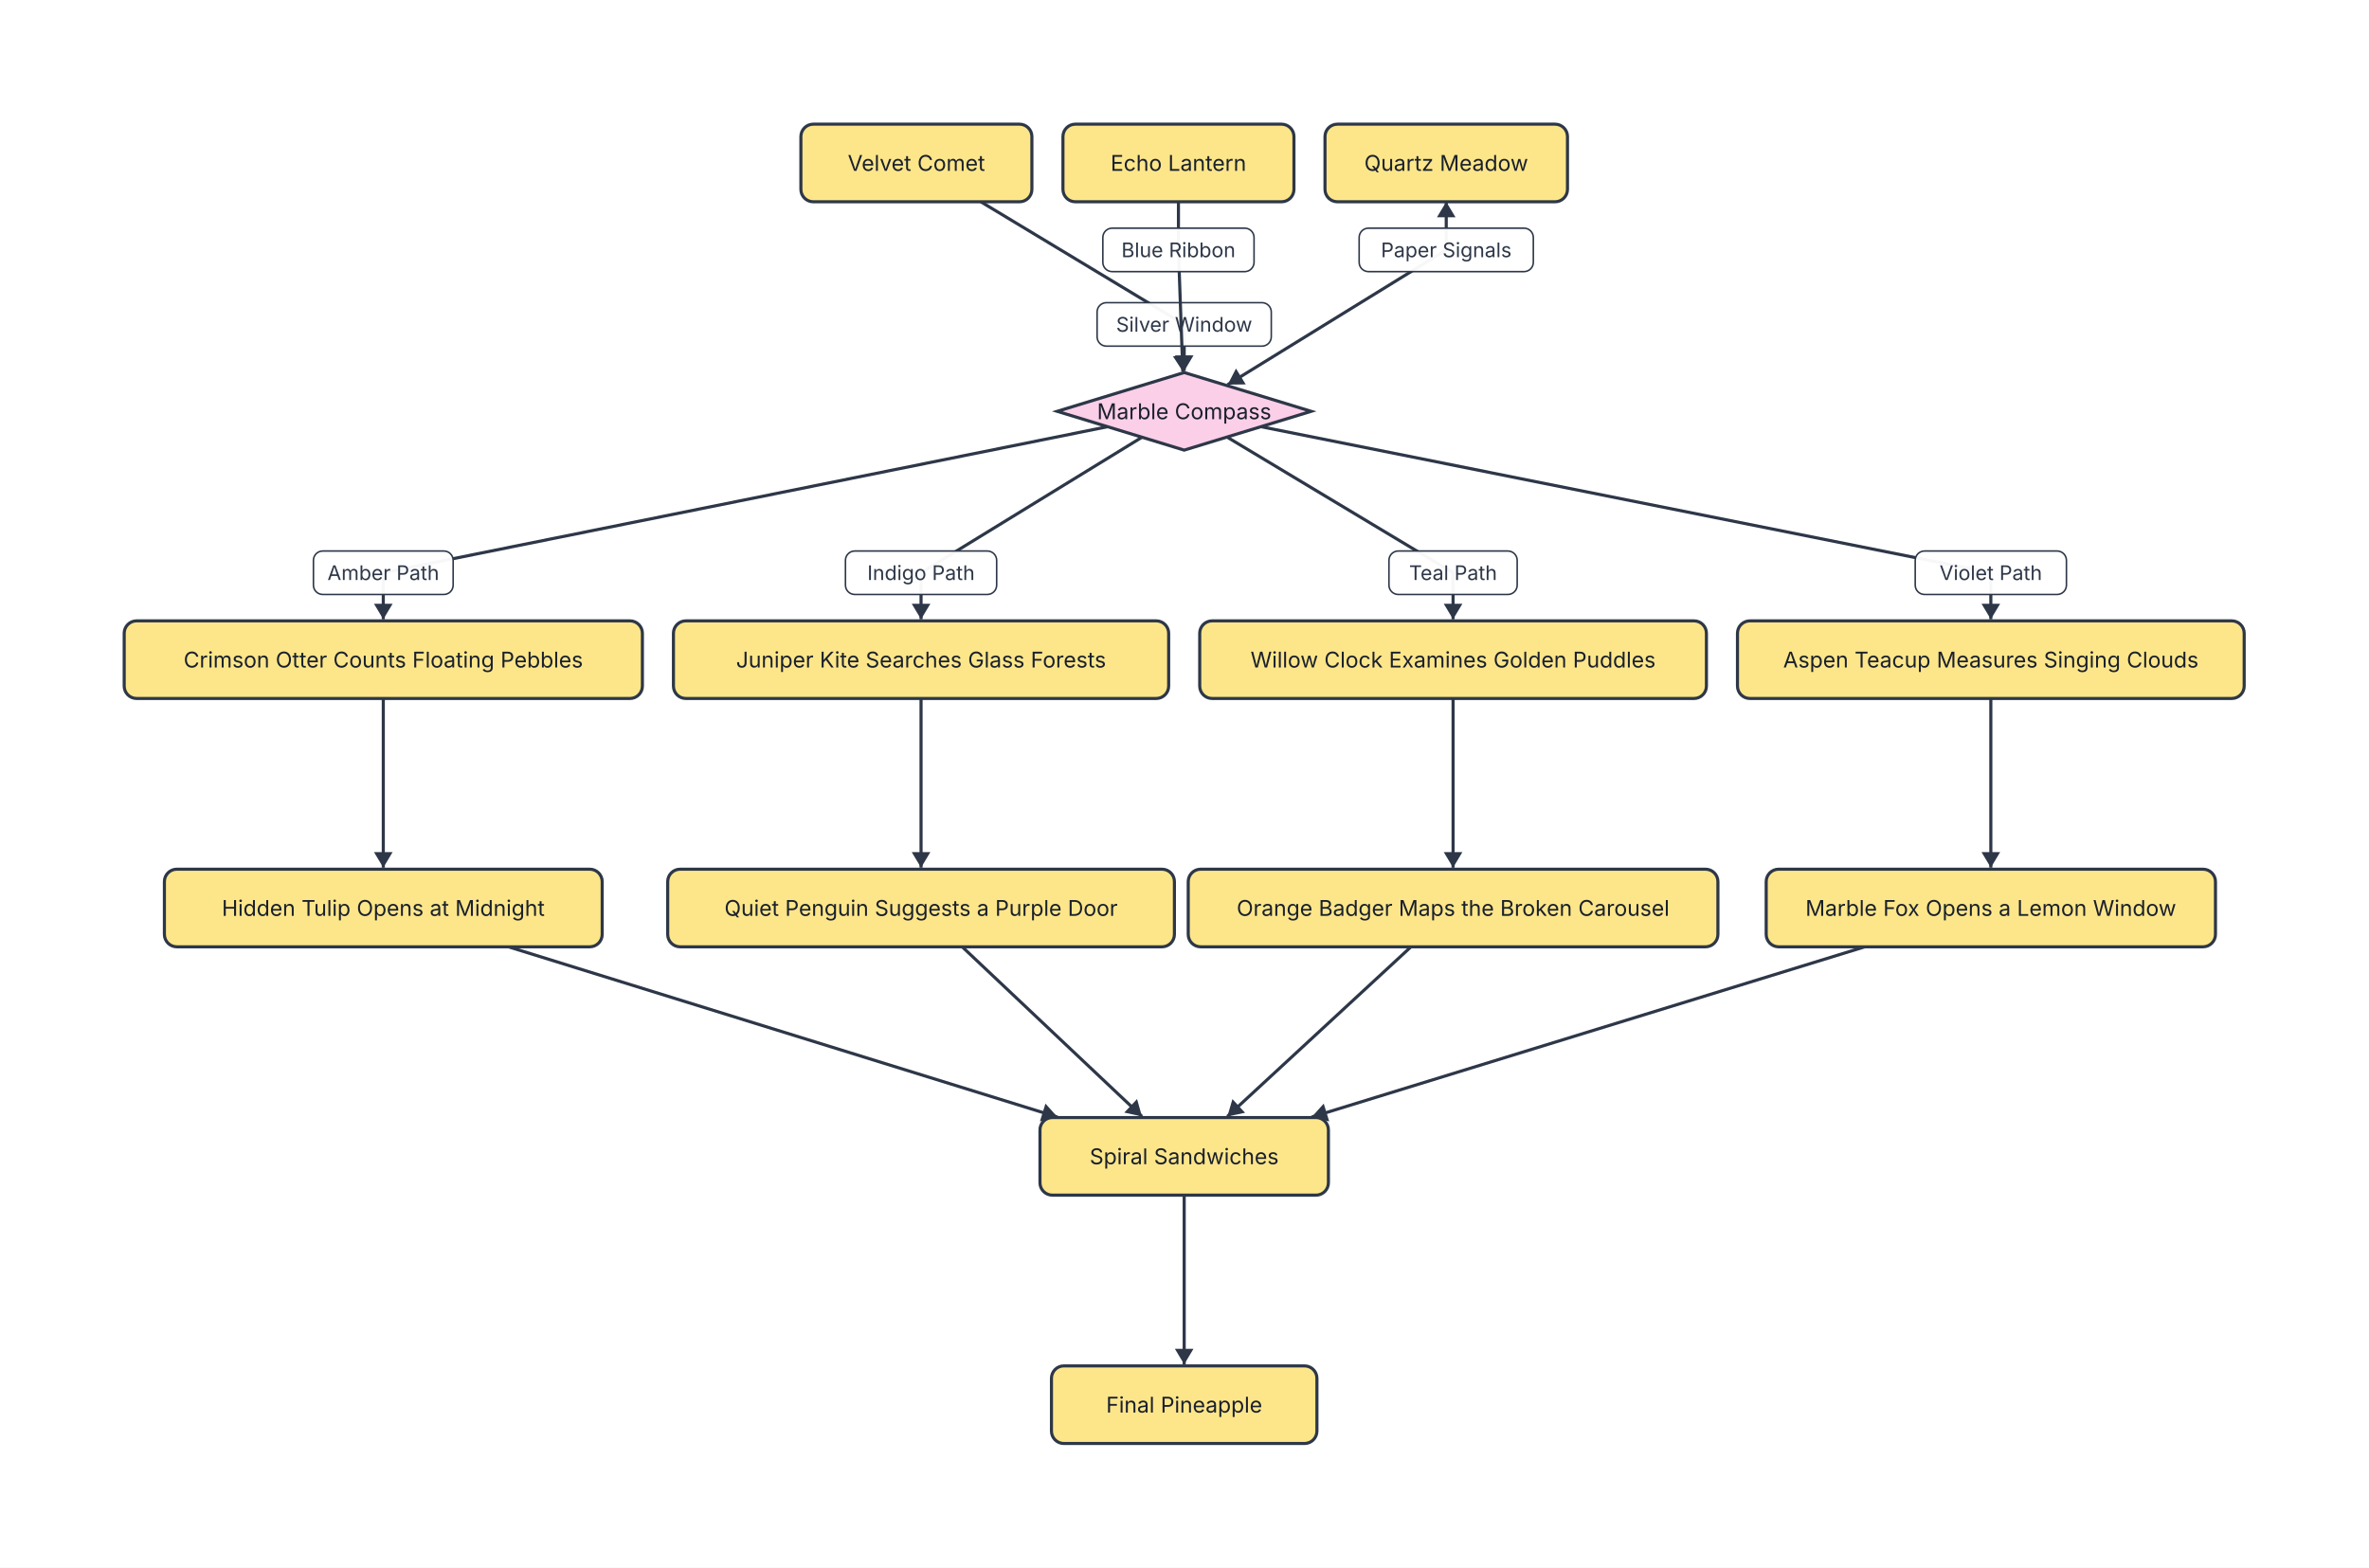
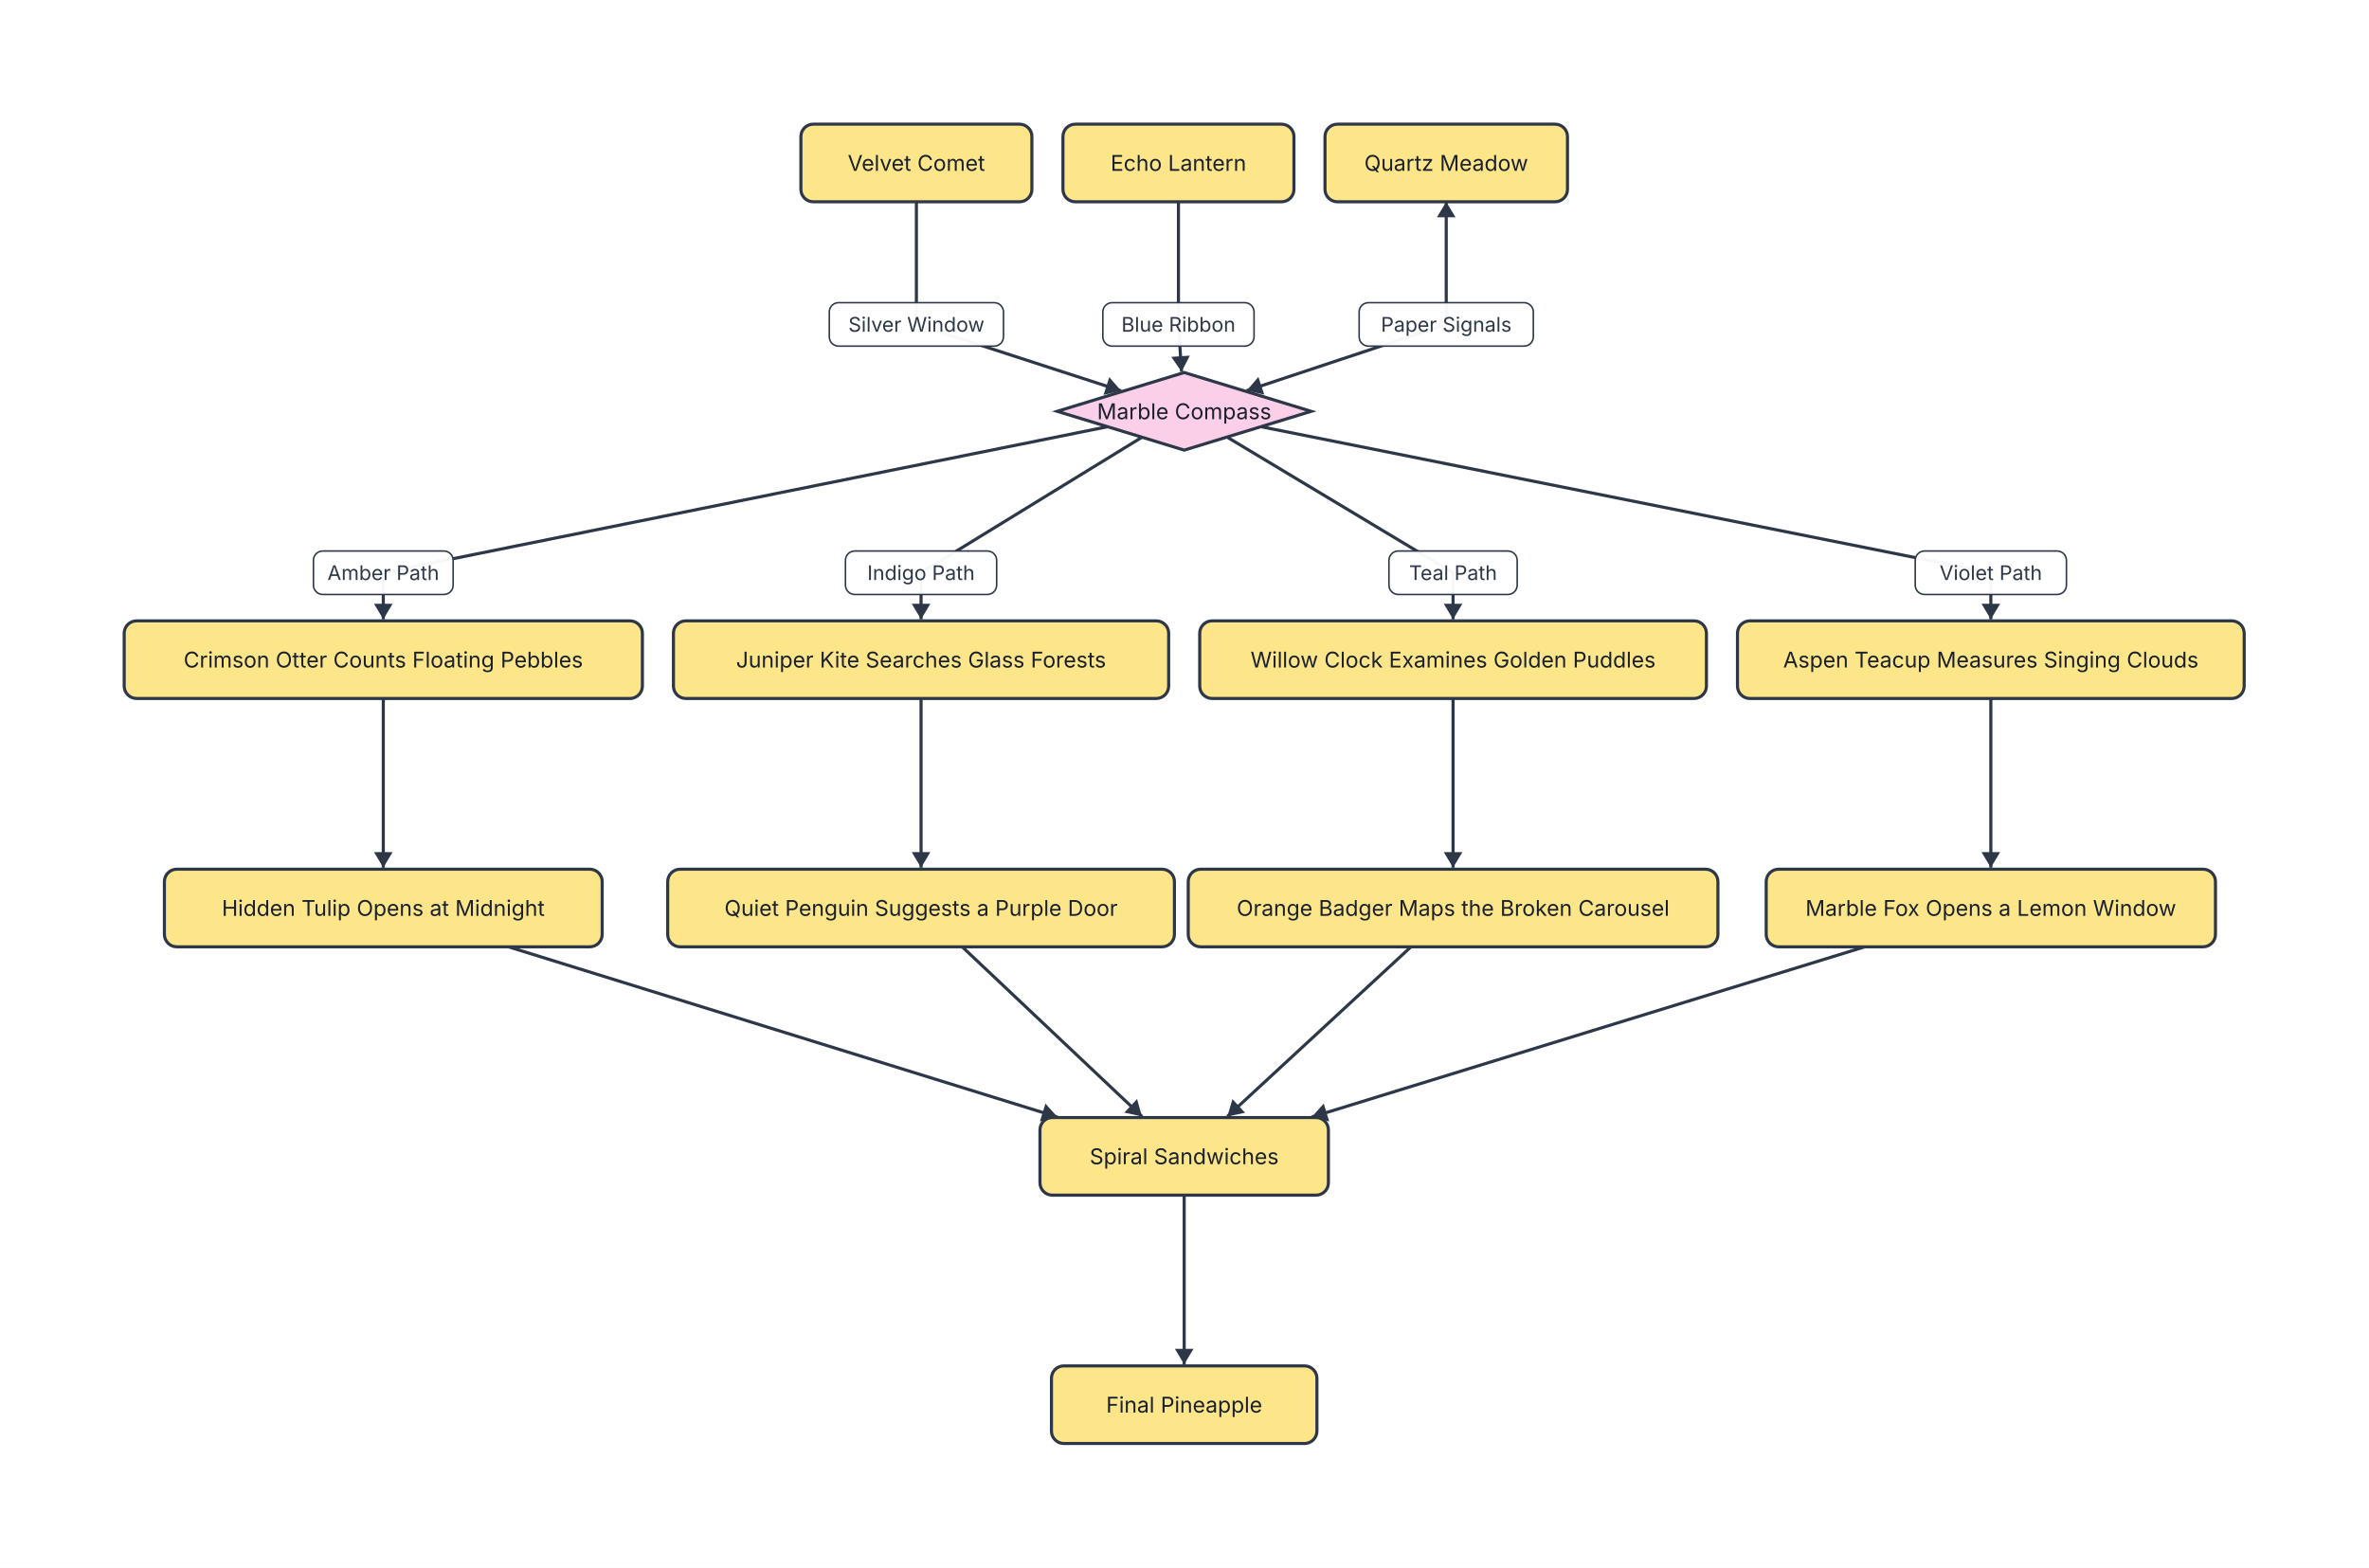
<svg xmlns="http://www.w3.org/2000/svg" width="1526" height="1010" viewBox="0 0 1526 1010" font-family="Inter, system-ui, sans-serif">
  <defs>
    <marker id="arrow-end" markerWidth="8" markerHeight="8" refX="6" refY="4" orient="auto" markerUnits="strokeWidth">
      <path d="M1,1 L6,4 L1,7 z" fill="context-stroke" />
    </marker>
    <marker id="arrow-start" markerWidth="8" markerHeight="8" refX="2" refY="4" orient="auto" markerUnits="strokeWidth">
      <path d="M7,1 L2,4 L7,7 z" fill="context-stroke" />
    </marker>
  </defs>
  <rect width="100%" height="100%" fill="white" />
  <g class="edge" data-id="A --&gt; B">
-     <polyline points="631.8,130.0 762.8,209.0 762.8,239.0" fill="none" stroke="#2d3748" stroke-width="2" marker-end="url(#arrow-end)" />
+     <polyline points="590.3,130.0 590.3,209.0 722.2,251.8" fill="none" stroke="#2d3748" stroke-width="2" marker-end="url(#arrow-end)" />
    <g pointer-events="none">
-       <rect x="706.7" y="195.0" width="112.2" height="28.0" rx="6" ry="6" fill="white" fill-opacity="0.96" stroke="#2d3748" stroke-width="1" />
-       <text x="762.8" y="209.0" fill="#2d3748" font-size="13" text-anchor="middle" dominant-baseline="middle" xml:space="preserve">Silver Window</text>
+       <rect x="534.2" y="195.0" width="112.2" height="28.0" rx="6" ry="6" fill="white" fill-opacity="0.96" stroke="#2d3748" stroke-width="1" />
+       <text x="590.3" y="209.0" fill="#2d3748" font-size="13" text-anchor="middle" dominant-baseline="middle" xml:space="preserve">Silver Window</text>
    </g>
  </g>
  <g class="edge" data-id="Z --&gt; B">
-     <polyline points="759.1,130.0 759.1,161.0 761.9,239.3" fill="none" stroke="#2d3748" stroke-width="2" marker-end="url(#arrow-end)" />
+     <polyline points="759.1,130.0 759.1,209.0 761.1,239.5" fill="none" stroke="#2d3748" stroke-width="2" marker-end="url(#arrow-end)" />
    <g pointer-events="none">
-       <rect x="710.4" y="147.0" width="97.4" height="28.0" rx="6" ry="6" fill="white" fill-opacity="0.96" stroke="#2d3748" stroke-width="1" />
-       <text x="759.1" y="161.0" fill="#2d3748" font-size="13" text-anchor="middle" dominant-baseline="middle" xml:space="preserve">Blue Ribbon</text>
+       <rect x="710.4" y="195.0" width="97.4" height="28.0" rx="6" ry="6" fill="white" fill-opacity="0.96" stroke="#2d3748" stroke-width="1" />
+       <text x="759.1" y="209.0" fill="#2d3748" font-size="13" text-anchor="middle" dominant-baseline="middle" xml:space="preserve">Blue Ribbon</text>
    </g>
  </g>
  <g class="edge" data-id="Y --&gt; B">
-     <polyline points="931.6,130.0 931.6,161.0 790.8,247.8" fill="none" stroke="#2d3748" stroke-width="2" marker-start="url(#arrow-start)" marker-end="url(#arrow-end)" />
+     <polyline points="931.6,130.0 931.6,209.0 803.0,251.7" fill="none" stroke="#2d3748" stroke-width="2" marker-start="url(#arrow-start)" marker-end="url(#arrow-end)" />
    <g pointer-events="none">
-       <rect x="875.5" y="147.0" width="112.2" height="28.0" rx="6" ry="6" fill="white" fill-opacity="0.96" stroke="#2d3748" stroke-width="1" />
-       <text x="931.6" y="161.0" fill="#2d3748" font-size="13" text-anchor="middle" dominant-baseline="middle" xml:space="preserve">Paper Signals</text>
+       <rect x="875.5" y="195.0" width="112.2" height="28.0" rx="6" ry="6" fill="white" fill-opacity="0.96" stroke="#2d3748" stroke-width="1" />
+       <text x="931.6" y="209.0" fill="#2d3748" font-size="13" text-anchor="middle" dominant-baseline="middle" xml:space="preserve">Paper Signals</text>
    </g>
  </g>
  <g class="edge" data-id="B --&gt; D">
    <polyline points="713.5,274.9 246.9,369.0 246.9,399.0" fill="none" stroke="#2d3748" stroke-width="2" marker-end="url(#arrow-end)" />
    <g pointer-events="none">
      <rect x="201.9" y="355.0" width="90.0" height="28.0" rx="6" ry="6" fill="white" fill-opacity="0.96" stroke="#2d3748" stroke-width="1" />
      <text x="246.9" y="369.0" fill="#2d3748" font-size="13" text-anchor="middle" dominant-baseline="middle" xml:space="preserve">Amber Path</text>
    </g>
  </g>
  <g class="edge" data-id="D --&gt; K">
    <line x1="246.9" y1="450.0" x2="246.9" y2="559.0" stroke="#2d3748" stroke-width="2" marker-end="url(#arrow-end)" />
  </g>
  <g class="edge" data-id="K --&gt; L">
    <line x1="327.5" y1="610.0" x2="681.2" y2="719.7" stroke="#2d3748" stroke-width="2" marker-end="url(#arrow-end)" />
  </g>
  <g class="edge" data-id="B --&gt; E">
    <polyline points="735.6,281.7 593.3,369.0 593.3,399.0" fill="none" stroke="#2d3748" stroke-width="2" marker-end="url(#arrow-end)" />
    <g pointer-events="none">
      <rect x="544.6" y="355.0" width="97.4" height="28.0" rx="6" ry="6" fill="white" fill-opacity="0.96" stroke="#2d3748" stroke-width="1" />
      <text x="593.3" y="369.0" fill="#2d3748" font-size="13" text-anchor="middle" dominant-baseline="middle" xml:space="preserve">Indigo Path</text>
    </g>
  </g>
  <g class="edge" data-id="E --&gt; J">
    <line x1="593.3" y1="450.0" x2="593.3" y2="559.0" stroke="#2d3748" stroke-width="2" marker-end="url(#arrow-end)" />
  </g>
  <g class="edge" data-id="J --&gt; L">
    <line x1="619.8" y1="610.0" x2="735.6" y2="719.3" stroke="#2d3748" stroke-width="2" marker-end="url(#arrow-end)" />
  </g>
  <g class="edge" data-id="B --&gt; F">
    <polyline points="790.4,281.6 936.0,369.0 936.0,399.0" fill="none" stroke="#2d3748" stroke-width="2" marker-end="url(#arrow-end)" />
    <g pointer-events="none">
      <rect x="894.7" y="355.0" width="82.6" height="28.0" rx="6" ry="6" fill="white" fill-opacity="0.96" stroke="#2d3748" stroke-width="1" />
      <text x="936.0" y="369.0" fill="#2d3748" font-size="13" text-anchor="middle" dominant-baseline="middle" xml:space="preserve">Teal Path</text>
    </g>
  </g>
  <g class="edge" data-id="F --&gt; I">
    <line x1="936.0" y1="450.0" x2="936.0" y2="559.0" stroke="#2d3748" stroke-width="2" marker-end="url(#arrow-end)" />
  </g>
  <g class="edge" data-id="I --&gt; L">
    <line x1="908.9" y1="610.0" x2="790.6" y2="719.3" stroke="#2d3748" stroke-width="2" marker-end="url(#arrow-end)" />
  </g>
  <g class="edge" data-id="B --&gt; G">
    <polyline points="812.2,274.9 1282.4,369.0 1282.4,399.0" fill="none" stroke="#2d3748" stroke-width="2" marker-end="url(#arrow-end)" />
    <g pointer-events="none">
      <rect x="1233.7" y="355.0" width="97.4" height="28.0" rx="6" ry="6" fill="white" fill-opacity="0.96" stroke="#2d3748" stroke-width="1" />
      <text x="1282.4" y="369.0" fill="#2d3748" font-size="13" text-anchor="middle" dominant-baseline="middle" xml:space="preserve">Violet Path</text>
    </g>
  </g>
  <g class="edge" data-id="G --&gt; H">
    <line x1="1282.4" y1="450.0" x2="1282.4" y2="559.0" stroke="#2d3748" stroke-width="2" marker-end="url(#arrow-end)" />
  </g>
  <g class="edge" data-id="H --&gt; L">
    <line x1="1201.2" y1="610.0" x2="844.9" y2="719.7" stroke="#2d3748" stroke-width="2" marker-end="url(#arrow-end)" />
  </g>
  <g class="edge" data-id="L --&gt; M">
    <line x1="762.8" y1="770.0" x2="762.8" y2="879.0" stroke="#2d3748" stroke-width="2" marker-end="url(#arrow-end)" />
  </g>
  <g class="node" data-id="A">
    <rect x="515.9" y="80.0" width="148.8" height="50.0" rx="8" ry="8" fill="#fde68a" stroke="#2d3748" stroke-width="2" />
    <text x="590.3" y="105.0" fill="#1a202c" font-size="14" text-anchor="middle" dominant-baseline="middle">Velvet Comet</text>
  </g>
  <g class="node" data-id="B">
    <polygon points="762.8,240.0 844.6,265.0 762.8,290.0 681.0,265.0" fill="#fbcfe8" stroke="#2d3748" stroke-width="2" />
    <text x="762.8" y="265.0" fill="#1a202c" font-size="14" text-anchor="middle" dominant-baseline="middle">Marble Compass</text>
  </g>
  <g class="node" data-id="Z">
    <rect x="684.7" y="80.0" width="148.8" height="50.0" rx="8" ry="8" fill="#fde68a" stroke="#2d3748" stroke-width="2" />
    <text x="759.1" y="105.0" fill="#1a202c" font-size="14" text-anchor="middle" dominant-baseline="middle">Echo Lantern</text>
  </g>
  <g class="node" data-id="Y">
    <rect x="853.5" y="80.0" width="156.2" height="50.0" rx="8" ry="8" fill="#fde68a" stroke="#2d3748" stroke-width="2" />
    <text x="931.6" y="105.0" fill="#1a202c" font-size="14" text-anchor="middle" dominant-baseline="middle">Quartz Meadow</text>
  </g>
  <g class="node" data-id="D">
    <rect x="80.0" y="400.0" width="333.8" height="50.0" rx="8" ry="8" fill="#fde68a" stroke="#2d3748" stroke-width="2" />
    <text x="246.9" y="425.0" fill="#1a202c" font-size="14" text-anchor="middle" dominant-baseline="middle">Crimson Otter Counts Floating Pebbles</text>
  </g>
  <g class="node" data-id="K">
    <rect x="105.9" y="560.0" width="282.0" height="50.0" rx="8" ry="8" fill="#fde68a" stroke="#2d3748" stroke-width="2" />
    <text x="246.9" y="585.0" fill="#1a202c" font-size="14" text-anchor="middle" dominant-baseline="middle">Hidden Tulip Opens at Midnight</text>
  </g>
  <g class="node" data-id="L">
    <rect x="669.9" y="720.0" width="185.8" height="50.0" rx="8" ry="8" fill="#fde68a" stroke="#2d3748" stroke-width="2" />
    <text x="762.8" y="745.0" fill="#1a202c" font-size="14" text-anchor="middle" dominant-baseline="middle">Spiral Sandwiches</text>
  </g>
  <g class="node" data-id="E">
    <rect x="433.8" y="400.0" width="319.0" height="50.0" rx="8" ry="8" fill="#fde68a" stroke="#2d3748" stroke-width="2" />
    <text x="593.3" y="425.0" fill="#1a202c" font-size="14" text-anchor="middle" dominant-baseline="middle">Juniper Kite Searches Glass Forests</text>
  </g>
  <g class="node" data-id="J">
    <rect x="430.1" y="560.0" width="326.4" height="50.0" rx="8" ry="8" fill="#fde68a" stroke="#2d3748" stroke-width="2" />
    <text x="593.3" y="585.0" fill="#1a202c" font-size="14" text-anchor="middle" dominant-baseline="middle">Quiet Penguin Suggests a Purple Door</text>
  </g>
  <g class="node" data-id="F">
    <rect x="772.8" y="400.0" width="326.4" height="50.0" rx="8" ry="8" fill="#fde68a" stroke="#2d3748" stroke-width="2" />
    <text x="936.0" y="425.0" fill="#1a202c" font-size="14" text-anchor="middle" dominant-baseline="middle">Willow Clock Examines Golden Puddles</text>
  </g>
  <g class="node" data-id="I">
    <rect x="765.4" y="560.0" width="341.2" height="50.0" rx="8" ry="8" fill="#fde68a" stroke="#2d3748" stroke-width="2" />
    <text x="936.0" y="585.0" fill="#1a202c" font-size="14" text-anchor="middle" dominant-baseline="middle">Orange Badger Maps the Broken Carousel</text>
  </g>
  <g class="node" data-id="G">
    <rect x="1119.2" y="400.0" width="326.4" height="50.0" rx="8" ry="8" fill="#fde68a" stroke="#2d3748" stroke-width="2" />
    <text x="1282.4" y="425.0" fill="#1a202c" font-size="14" text-anchor="middle" dominant-baseline="middle">Aspen Teacup Measures Singing Clouds</text>
  </g>
  <g class="node" data-id="H">
    <rect x="1137.7" y="560.0" width="289.4" height="50.0" rx="8" ry="8" fill="#fde68a" stroke="#2d3748" stroke-width="2" />
    <text x="1282.4" y="585.0" fill="#1a202c" font-size="14" text-anchor="middle" dominant-baseline="middle">Marble Fox Opens a Lemon Window</text>
  </g>
  <g class="node" data-id="M">
    <rect x="677.3" y="880.0" width="171.0" height="50.0" rx="8" ry="8" fill="#fde68a" stroke="#2d3748" stroke-width="2" />
    <text x="762.8" y="905.0" fill="#1a202c" font-size="14" text-anchor="middle" dominant-baseline="middle">Final Pineapple</text>
  </g>
</svg>
